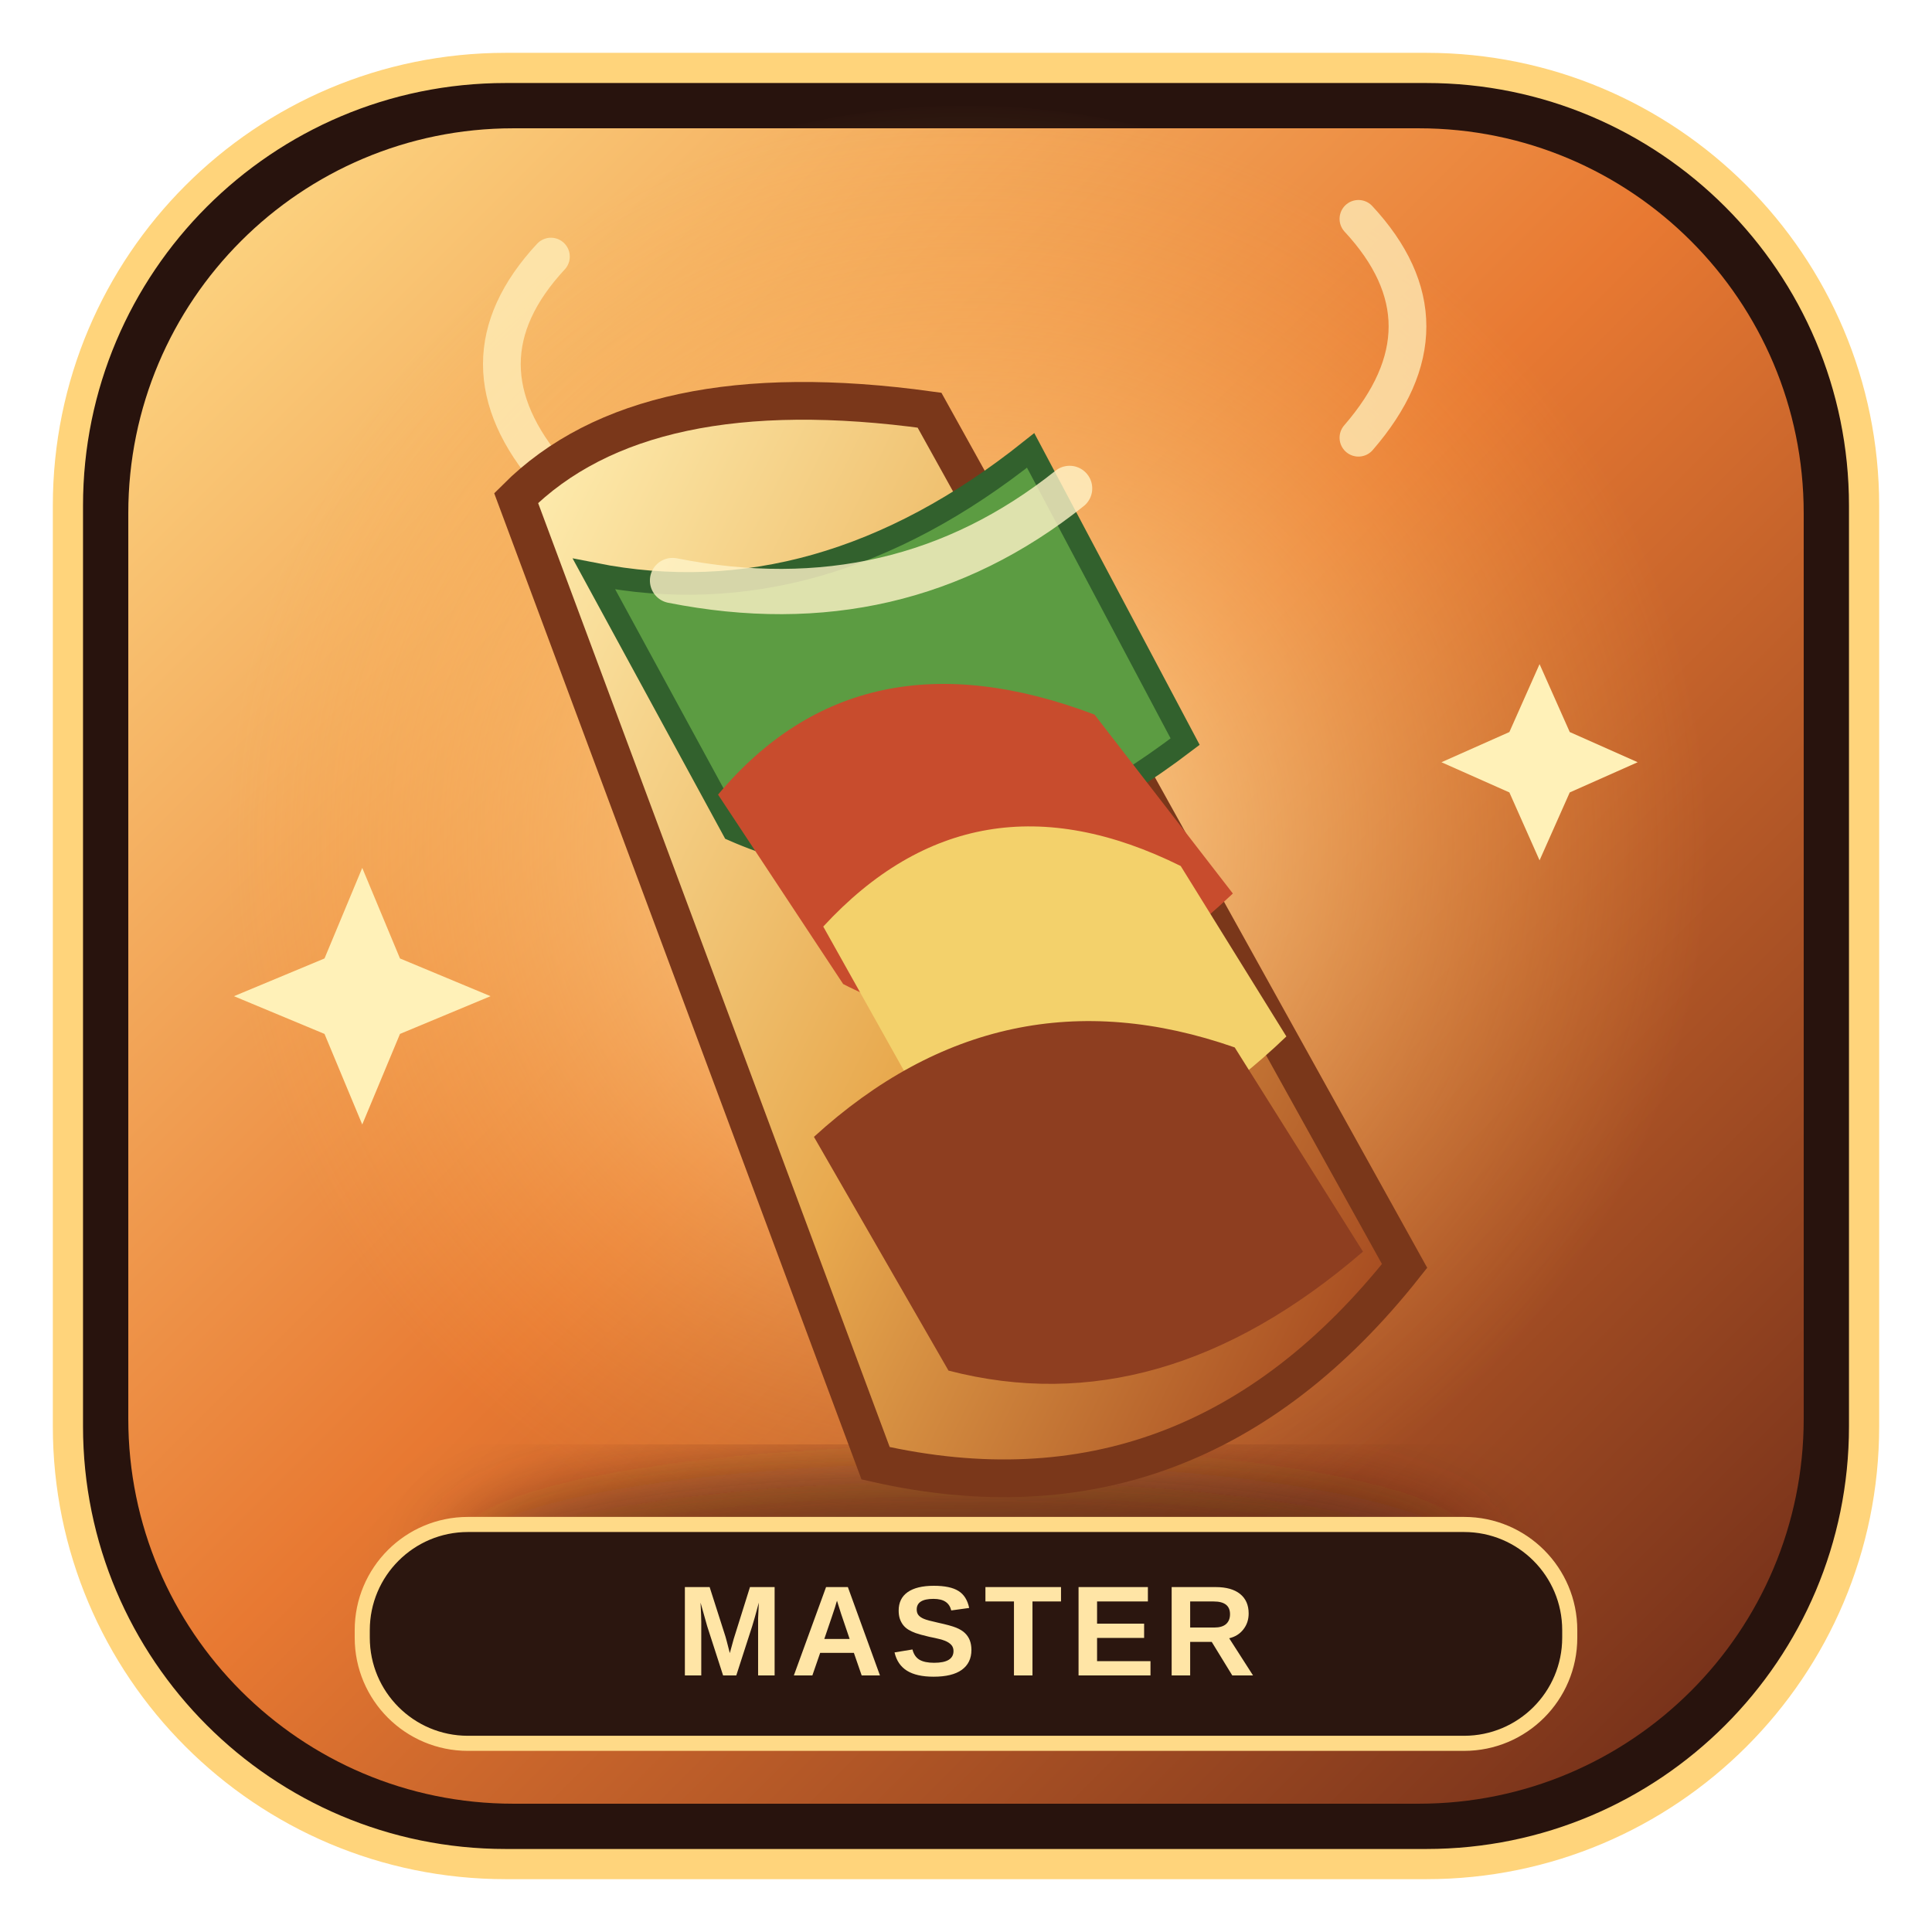
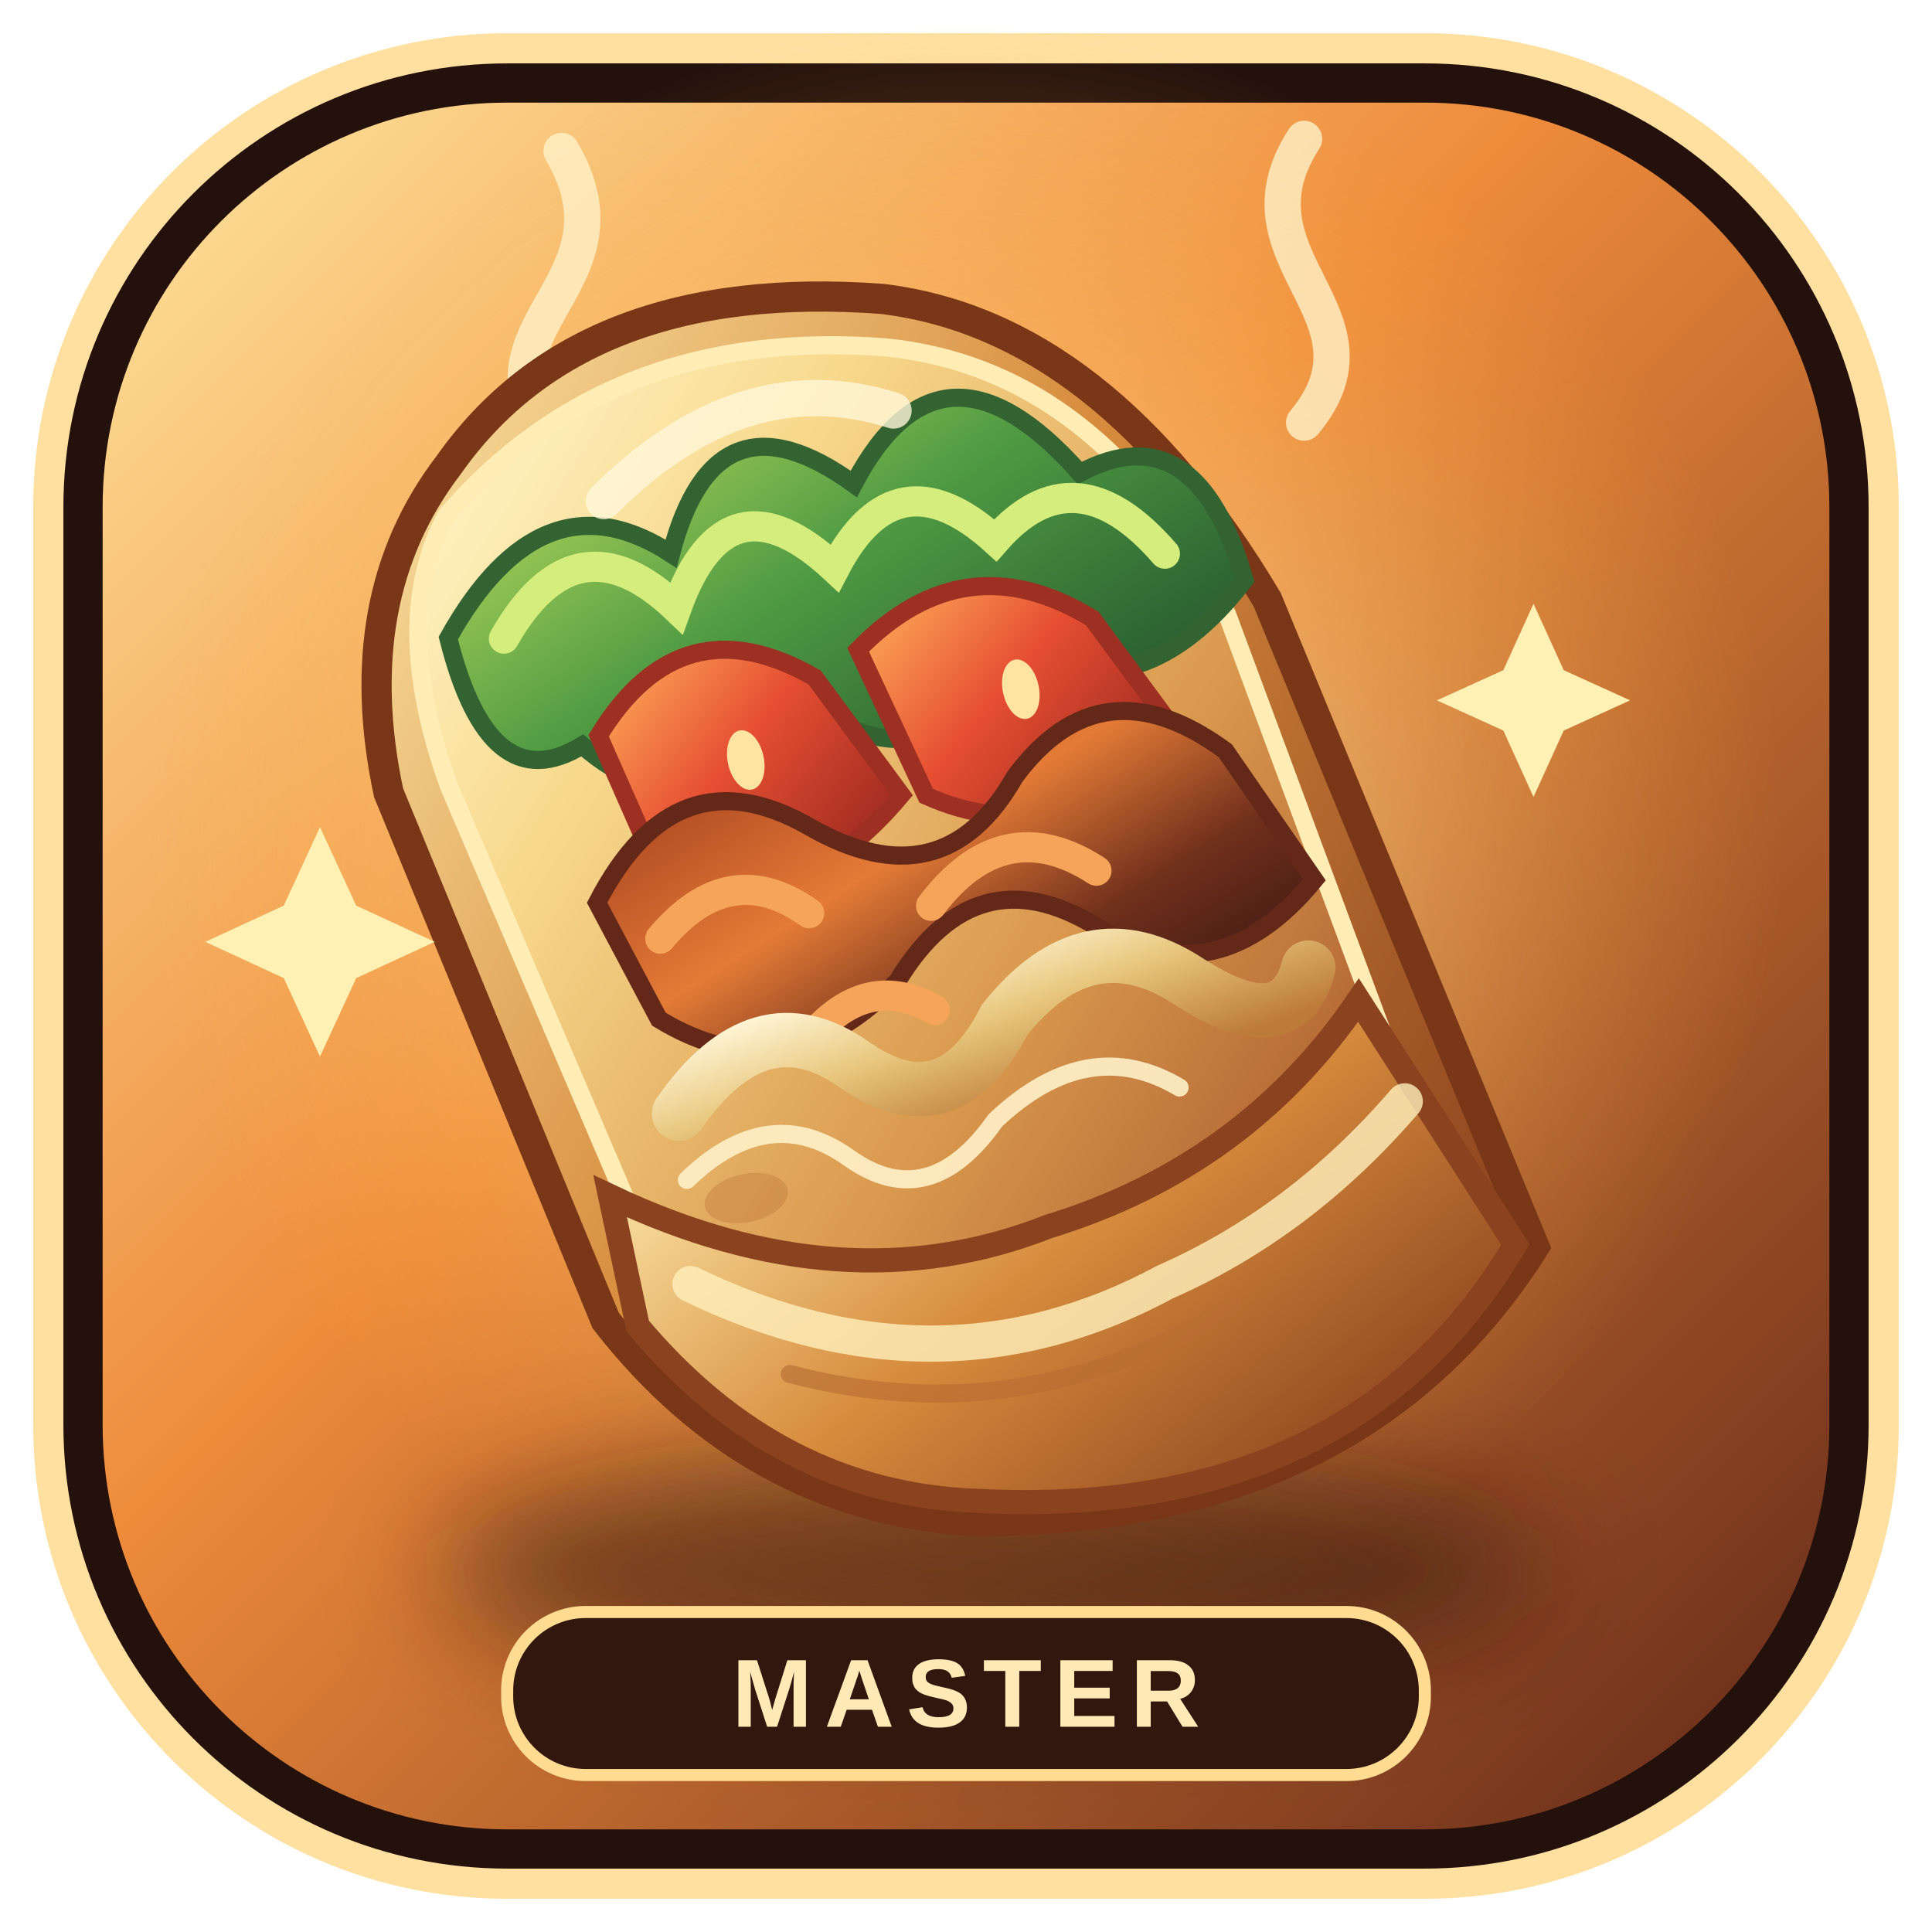
- <svg xmlns="http://www.w3.org/2000/svg" viewBox="0 0 256 256">
+ <svg xmlns="http://www.w3.org/2000/svg" viewBox="0 0 320 320">
  <defs>
-     <linearGradient id="bg" x2="1" y2="1">
-       <stop stop-color="#ffdf8a" />
-       <stop offset=".48" stop-color="#e87932" />
-       <stop offset="1" stop-color="#682817" />
+     <linearGradient id="bg" x1="0" y1="0" x2="1" y2="1">
+       <stop stop-color="#ffe7a0" />
+       <stop offset=".42" stop-color="#ee8b3b" />
+       <stop offset="1" stop-color="#612718" />
    </linearGradient>
-     <linearGradient id="wrap" x2=".8" y2="1">
-       <stop stop-color="#fff0b4" />
-       <stop offset=".55" stop-color="#e8a94e" />
-       <stop offset="1" stop-color="#a94f22" />
+     <linearGradient id="bread" x1=".08" y1="0" x2=".9" y2="1">
+       <stop stop-color="#fff5c9" />
+       <stop offset=".24" stop-color="#f8d98d" />
+       <stop offset=".62" stop-color="#d9984d" />
+       <stop offset="1" stop-color="#9e4b26" />
    </linearGradient>
-     <radialGradient id="glow">
-       <stop stop-color="#fff2b8" stop-opacity=".85" />
-       <stop offset="1" stop-color="#ffb44c" stop-opacity="0" />
+     <linearGradient id="breadSide" x1="0" y1="0" x2="1" y2="1">
+       <stop stop-color="#fce8a9" />
+       <stop offset=".45" stop-color="#d78c3d" />
+       <stop offset="1" stop-color="#813719" />
+     </linearGradient>
+     <linearGradient id="meat" x1="0" y1="0" x2="1" y2="1">
+       <stop stop-color="#a94320" />
+       <stop offset=".4" stop-color="#e47b36" />
+       <stop offset=".72" stop-color="#71301c" />
+       <stop offset="1" stop-color="#401a12" />
+     </linearGradient>
+     <linearGradient id="green" x1="0" y1="0" x2="1" y2="1">
+       <stop stop-color="#b4d75a" />
+       <stop offset=".45" stop-color="#4f9a43" />
+       <stop offset="1" stop-color="#23532d" />
+     </linearGradient>
+     <linearGradient id="tomato" x1="0" y1="0" x2="1" y2="1">
+       <stop stop-color="#ffb05b" />
+       <stop offset=".45" stop-color="#e64e32" />
+       <stop offset="1" stop-color="#8f231d" />
+     </linearGradient>
+     <linearGradient id="sauce" x1="0" y1="0" x2="1" y2="1">
+       <stop stop-color="#fff5d6" />
+       <stop offset=".45" stop-color="#e8c77d" />
+       <stop offset="1" stop-color="#bd7b3a" />
+     </linearGradient>
+     <radialGradient id="aura">
+       <stop stop-color="#fff4c7" stop-opacity=".8" />
+       <stop offset="1" stop-color="#ffb13c" stop-opacity="0" />
    </radialGradient>
-     <filter id="shadow">
-       <feGaussianBlur stdDeviation="5" />
+     <filter id="shadow" x="-40%" y="-40%" width="180%" height="190%">
+       <feGaussianBlur stdDeviation="9" />
+     </filter>
+     <filter id="soft">
+       <feGaussianBlur stdDeviation="2" />
    </filter>
  </defs>
-   <rect x="9" y="9" width="238" height="238" rx="58" fill="#28130d" stroke="#ffd47b" stroke-width="4" />
-   <rect x="17" y="17" width="222" height="222" rx="51" fill="url(#bg)" />
-   <circle cx="128" cy="112" r="98" fill="url(#glow)" />
-   <g fill="none" stroke="#fff0bc" stroke-linecap="round" opacity=".75">
-     <path d="M73 63q-13-15 0-29" stroke-width="5">
-       <animate attributeName="d" values="M73 63q-13-15 0-29;M73 63q13-15 0-29;M73 63q-13-15 0-29" dur="2.2s" repeatCount="indefinite" />
+   <rect x="8" y="8" width="304" height="304" rx="76" fill="#24110c" stroke="#ffe0a0" stroke-width="5" />
+   <rect x="17" y="17" width="286" height="286" rx="67" fill="url(#bg)" />
+   <circle cx="160" cy="139" r="136" fill="url(#aura)" />
+   <g opacity=".8" fill="none" stroke="#fff1c8" stroke-linecap="round">
+     <path d="M91 73c-14-19 15-26 2-48" stroke-width="6">
+       <animate attributeName="d" values="M91 73c-14-19 15-26 2-48;M91 73c15-19 -12-26 2-48;M91 73c-14-19 15-26 2-48" dur="2.4s" repeatCount="indefinite" />
    </path>
-     <path d="M180 58q13-15 0-29" stroke-width="5">
-       <animate attributeName="d" values="M180 58q13-15 0-29;M180 58q-13-15 0-29;M180 58q13-15 0-29" dur="2.6s" repeatCount="indefinite" />
+     <path d="M216 70c15-18-13-27 0-47" stroke-width="6">
+       <animate attributeName="d" values="M216 70c15-18-13-27 0-47;M216 70c-15-18 13-27 0-47;M216 70c15-18-13-27 0-47" dur="2.8s" repeatCount="indefinite" />
    </path>
  </g>
-   <ellipse cx="128" cy="207" rx="68" ry="13" fill="#35170d" opacity=".55" filter="url(#shadow)" />
-   <g transform="rotate(-12 128 130)">
-     <path d="M83 55Q103 42 139 55L177 179Q142 208 103 190Z" fill="url(#wrap)" stroke="#7a371a" stroke-width="5" />
-     <path d="M91 67Q119 79 151 63L163 105Q127 122 102 104Z" fill="#5c9c42" stroke="#32612d" stroke-width="3" />
-     <path d="M101 99q23-18 51 0l13 27q-31 19-53 1Z" fill="#c84c2d" />
-     <path d="M111 119q24-17 48 2l9 25q-29 18-48 2Z" fill="#f3d16b" />
-     <path d="M104 146q29-17 57 0l11 30q-31 17-57 4Z" fill="#8e3e20" />
-     <path d="M101 70q28 12 54-1" fill="none" stroke="#fff4c8" stroke-width="6" stroke-linecap="round" opacity=".8" />
+   <ellipse cx="164" cy="260" rx="91" ry="20" fill="#32140b" opacity=".55" filter="url(#shadow)" />
+   <g transform="rotate(-12 160 158)">
+     <path d="M93 61Q121 35 169 49Q204 61 221 111L242 225Q204 264 141 250Q106 240 89 205L72 112Q72 79 93 61Z" fill="url(#breadSide)" stroke="#793718" stroke-width="5" />
+     <path d="M91 69Q124 44 168 57Q202 68 214 112L229 214Q195 243 145 234Q112 227 98 194L82 113Q78 84 91 69Z" fill="url(#bread)" stroke="#ffedb5" stroke-width="3" />
+     <g fill="#b66b32" opacity=".32">
+       <ellipse cx="112" cy="91" rx="9" ry="5" />
+       <ellipse cx="184" cy="83" rx="7" ry="4" />
+       <ellipse cx="207" cy="150" rx="8" ry="5" />
+       <ellipse cx="116" cy="190" rx="7" ry="4" />
+       <ellipse cx="184" cy="218" rx="10" ry="5" />
+     </g>
+     <path d="M87 89Q108 65 126 83Q139 57 158 78Q178 54 195 84Q216 78 218 107Q197 125 179 111Q160 131 143 112Q120 131 105 111Q88 117 87 89Z" fill="url(#green)" stroke="#326331" stroke-width="3" />
+     <path d="M96 91q16-18 29 1q13-21 27-1q14-17 27 1q16-12 27 8" fill="none" stroke="#d5ed7c" stroke-width="5" stroke-linecap="round" />
+     <path d="M108 110Q126 91 145 108L155 130Q132 148 113 134Z" fill="url(#tomato)" stroke="#9d3022" stroke-width="3" />
+     <path d="M153 105Q174 91 192 108L202 130Q178 145 159 131Z" fill="url(#tomato)" stroke="#9d3022" stroke-width="3" />
+     <g fill="#ffe3a1">
+       <ellipse cx="131" cy="119" rx="3" ry="5" />
+       <ellipse cx="178" cy="117" rx="3" ry="5" />
+     </g>
+     <path d="M102 137q18-22 37-5t35-1q18-16 35 3l10 24q-20 16-37 0t-34 2q-22 15-40-2Z" fill="url(#meat)" stroke="#642819" stroke-width="3" />
+     <path d="M111 145q14-11 25 1m20 3q15-13 28 0m-53 18q12-10 22-1" fill="none" stroke="#f6a45a" stroke-width="5" stroke-linecap="round" />
+     <path d="M108 174q17-16 30-2t26-2q17-14 31 0t20 2" fill="none" stroke="url(#sauce)" stroke-width="9" stroke-linecap="round" />
+     <path d="M107 185q16-10 27 2t25-1q18-11 31 1" fill="none" stroke="#fff1c8" stroke-width="3" stroke-linecap="round" opacity=".9" />
+     <path d="M94 185Q128 211 164 205Q198 202 222 179L239 224Q203 263 143 247Q111 239 94 207Z" fill="url(#breadSide)" stroke="#8b421f" stroke-width="4" />
+     <path d="M104 202Q140 230 181 218Q205 213 226 197" fill="none" stroke="#fff0bc" stroke-width="6" stroke-linecap="round" opacity=".8" />
+     <path d="M117 220q36 18 74 4" fill="none" stroke="#b96d32" stroke-width="3" stroke-linecap="round" opacity=".65" />
  </g>
-   <g fill="#fff1b8">
-     <path d="M48 115l5 12 12 5-12 5-5 12-5-12-12-5 12-5z">
-       <animateTransform attributeName="transform" type="rotate" from="0 48 134" to="360 48 134" dur="8s" repeatCount="indefinite" />
+   <path d="M100 83q23-23 48-15" fill="none" stroke="#fff8d9" stroke-width="6" stroke-linecap="round" opacity=".8" />
+   <g fill="#fff0b4">
+     <path d="M53 137l6 13 13 6-13 6-6 13-6-13-13-6 13-6z">
+       <animateTransform attributeName="transform" type="rotate" from="0 53 156" to="360 53 156" dur="9s" repeatCount="indefinite" />
    </path>
-     <path d="M204 88l4 9 9 4-9 4-4 9-4-9-9-4 9-4z">
-       <animate attributeName="opacity" values=".35;1;.35" dur="1.8s" repeatCount="indefinite" />
+     <path d="M254 100l5 11 11 5-11 5-5 11-5-11-11-5 11-5z">
+       <animate attributeName="opacity" values=".3;1;.3" dur="2s" repeatCount="indefinite" />
    </path>
  </g>
-   <rect x="48" y="202" width="160" height="29" rx="14" fill="#2b160f" stroke="#ffda88" stroke-width="2" />
-   <text x="128" y="222" text-anchor="middle" font-family="Arial,sans-serif" font-size="17" font-weight="900" letter-spacing="1" fill="#ffe5a6">MASTER</text>
+   <rect x="84" y="267" width="152" height="27" rx="13" fill="#32170f" stroke="#ffdc92" stroke-width="2" />
+   <text x="160" y="286" text-anchor="middle" font-family="Arial,sans-serif" font-size="16" font-weight="900" letter-spacing="2" fill="#ffe9b6">MASTER</text>
</svg>
